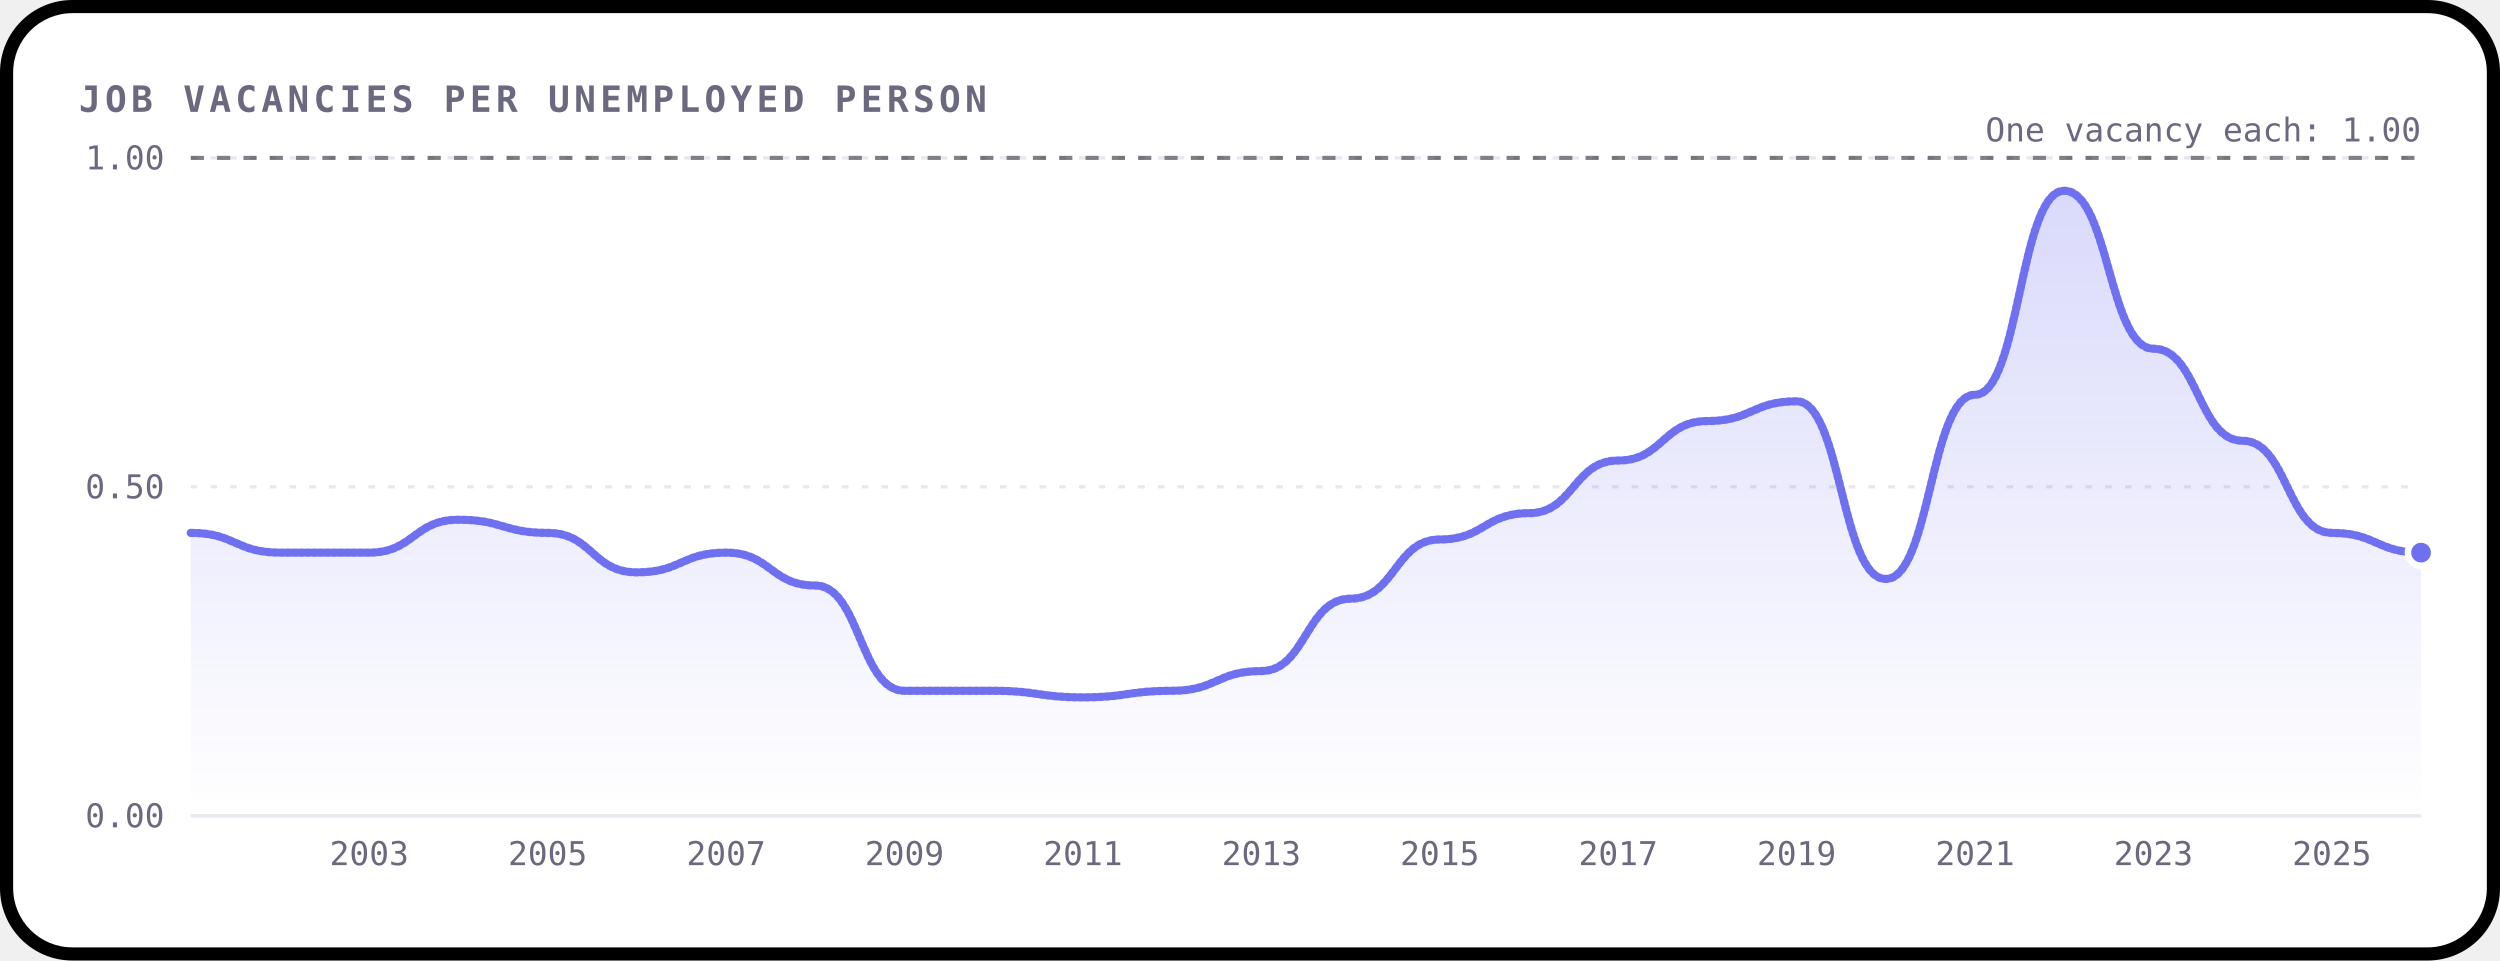
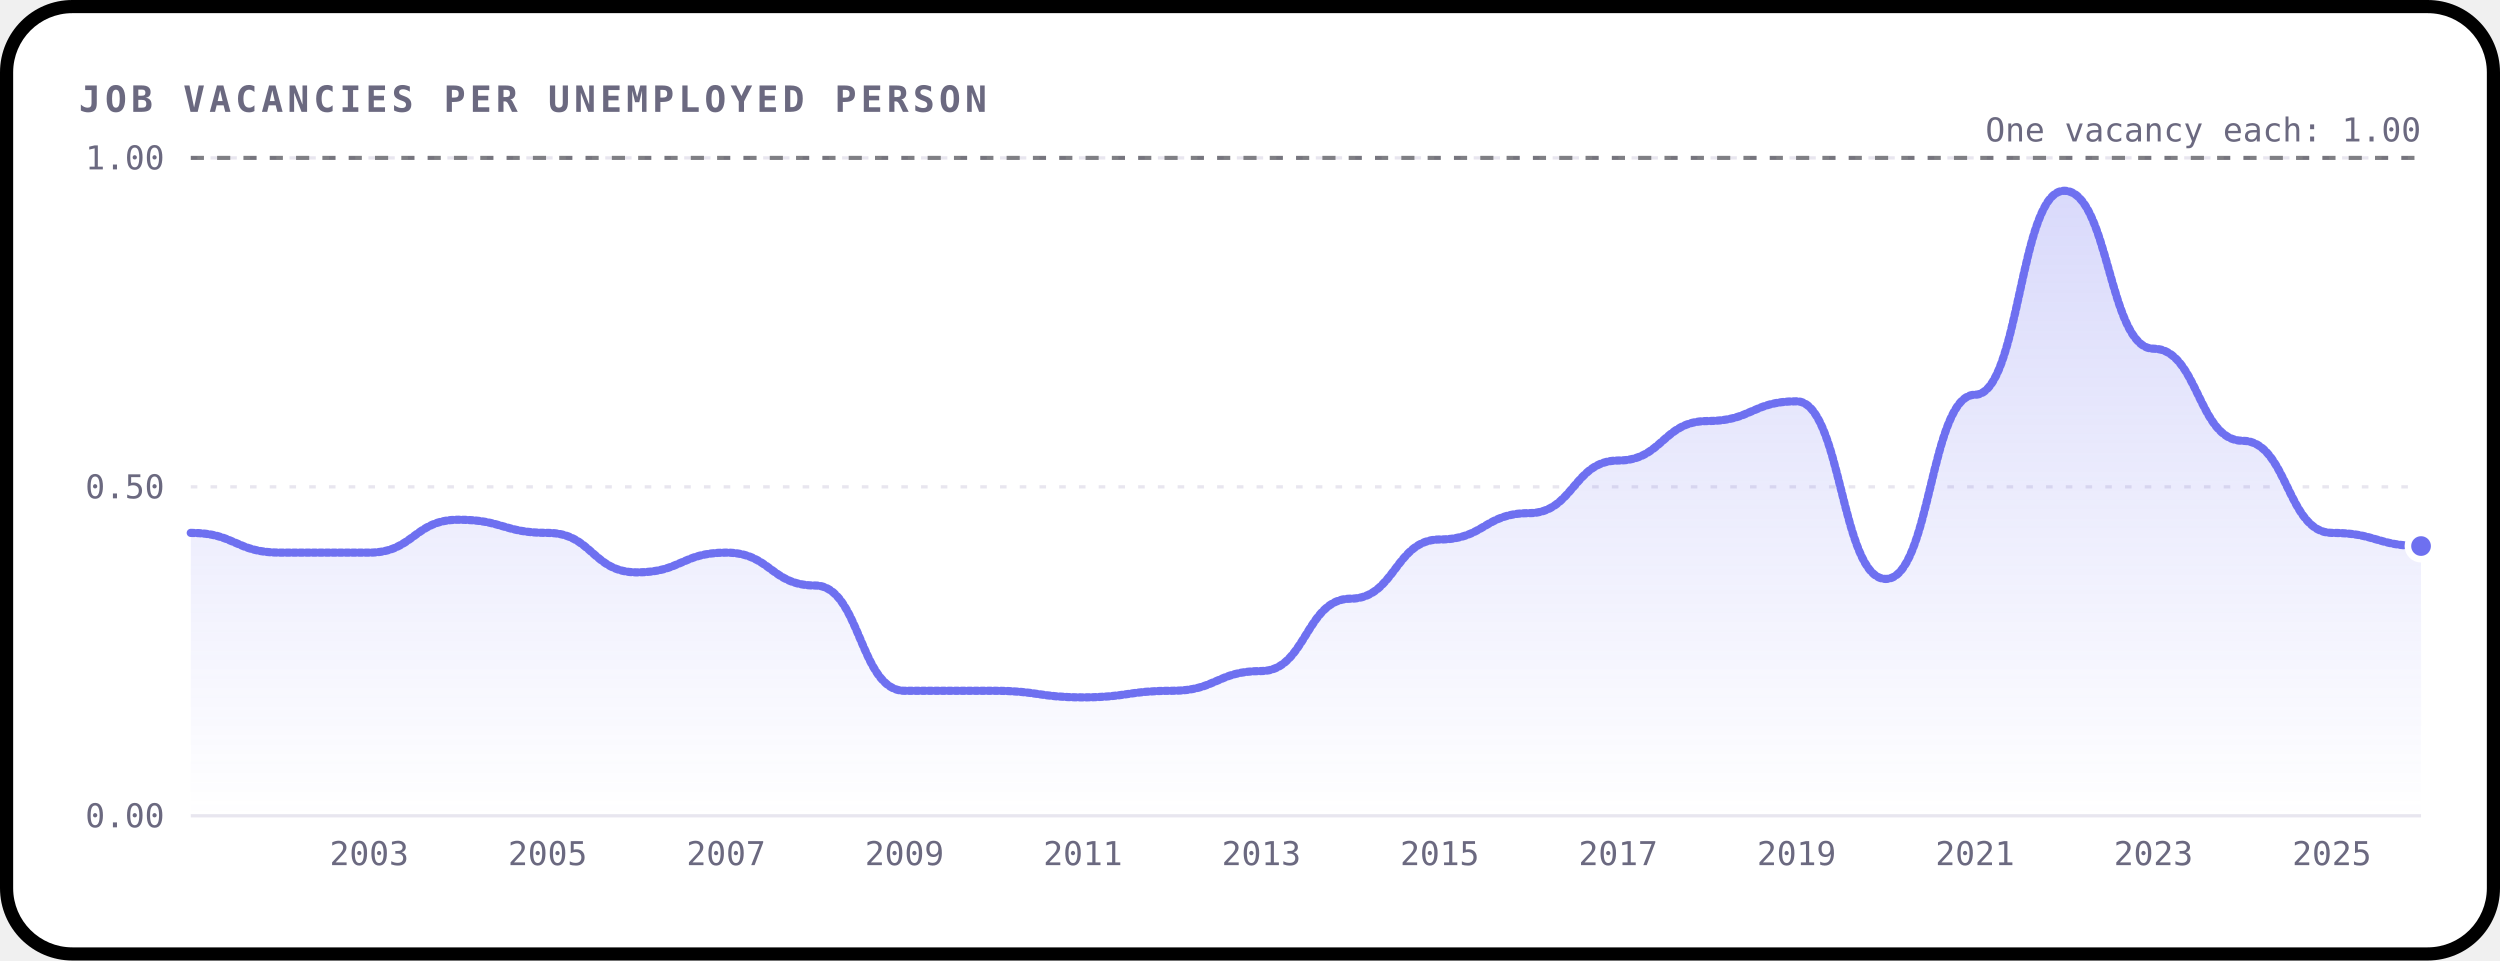
<svg xmlns="http://www.w3.org/2000/svg" viewBox="0 0 760 292" width="760" height="292" role="img" aria-label="Job vacancies per unemployed person: 1 series over 26 points">
  <rect width="760" height="292" rx="22" fill="#000000" />
  <rect x="4" y="4" width="752" height="284" rx="18" fill="#ffffff" />
  <text x="24" y="34" fill="#6b6980" font-family="ui-monospace,SFMono-Regular,Menlo,Consolas,monospace" font-size="11" font-weight="600" letter-spacing="1.3">JOB VACANCIES PER UNEMPLOYED PERSON</text>
  <line x1="58" x2="736" y1="248" y2="248" stroke="#e8e6ef" />
  <text x="50" y="251.5" fill="#6b6980" font-family="ui-monospace,SFMono-Regular,Menlo,Consolas,monospace" font-size="10" text-anchor="end">0.00</text>
  <line x1="58" x2="736" y1="148" y2="148" stroke="#e8e6ef" stroke-dasharray="2 4" />
  <text x="50" y="151.5" fill="#6b6980" font-family="ui-monospace,SFMono-Regular,Menlo,Consolas,monospace" font-size="10" text-anchor="end">0.50</text>
  <line x1="58" x2="736" y1="48" y2="48" stroke="#e8e6ef" stroke-dasharray="2 4" />
  <text x="50" y="51.5" fill="#6b6980" font-family="ui-monospace,SFMono-Regular,Menlo,Consolas,monospace" font-size="10" text-anchor="end">1.00</text>
  <text x="58" y="263" fill="#6b6980" font-family="ui-monospace,SFMono-Regular,Menlo,Consolas,monospace" font-size="10" text-anchor="start" />
  <text x="112.24" y="263" fill="#6b6980" font-family="ui-monospace,SFMono-Regular,Menlo,Consolas,monospace" font-size="10" text-anchor="middle">2003</text>
  <text x="166.48" y="263" fill="#6b6980" font-family="ui-monospace,SFMono-Regular,Menlo,Consolas,monospace" font-size="10" text-anchor="middle">2005</text>
  <text x="220.72" y="263" fill="#6b6980" font-family="ui-monospace,SFMono-Regular,Menlo,Consolas,monospace" font-size="10" text-anchor="middle">2007</text>
  <text x="274.96" y="263" fill="#6b6980" font-family="ui-monospace,SFMono-Regular,Menlo,Consolas,monospace" font-size="10" text-anchor="middle">2009</text>
  <text x="329.2" y="263" fill="#6b6980" font-family="ui-monospace,SFMono-Regular,Menlo,Consolas,monospace" font-size="10" text-anchor="middle">2011</text>
  <text x="383.44" y="263" fill="#6b6980" font-family="ui-monospace,SFMono-Regular,Menlo,Consolas,monospace" font-size="10" text-anchor="middle">2013</text>
  <text x="437.68" y="263" fill="#6b6980" font-family="ui-monospace,SFMono-Regular,Menlo,Consolas,monospace" font-size="10" text-anchor="middle">2015</text>
  <text x="491.92" y="263" fill="#6b6980" font-family="ui-monospace,SFMono-Regular,Menlo,Consolas,monospace" font-size="10" text-anchor="middle">2017</text>
  <text x="546.16" y="263" fill="#6b6980" font-family="ui-monospace,SFMono-Regular,Menlo,Consolas,monospace" font-size="10" text-anchor="middle">2019</text>
  <text x="600.4" y="263" fill="#6b6980" font-family="ui-monospace,SFMono-Regular,Menlo,Consolas,monospace" font-size="10" text-anchor="middle">2021</text>
  <text x="654.64" y="263" fill="#6b6980" font-family="ui-monospace,SFMono-Regular,Menlo,Consolas,monospace" font-size="10" text-anchor="middle">2023</text>
  <text x="708.88" y="263" fill="#6b6980" font-family="ui-monospace,SFMono-Regular,Menlo,Consolas,monospace" font-size="10" text-anchor="middle">2025</text>
  <defs>
-     <linearGradient id="bzcg84l5z" x1="0" y1="0" x2="0" y2="1">
+     <linearGradient id="bzcg01vpisc1" x1="0" y1="0" x2="0" y2="1">
      <stop offset="0" stop-color="#6E70F0" stop-opacity=".26" />
      <stop offset="1" stop-color="#6E70F0" stop-opacity="0" />
    </linearGradient>
  </defs>
-   <path d="M58,162C71.56,162 71.56,168 85.12,168C98.68,168 98.68,168 112.24,168C125.8,168 125.8,158 139.36,158C152.92,158 152.92,162 166.48,162C180.04,162 180.04,174 193.6,174C207.16,174 207.16,168 220.72,168C234.28,168 234.28,178 247.84,178C261.4,178 261.4,210 274.96,210C288.52,210 288.52,210 302.08,210C315.64,210 315.64,212 329.2,212C342.76,212 342.76,210 356.32,210C369.88,210 369.88,204 383.44,204C397,204 397,182 410.56,182C424.12,182 424.12,164 437.68,164C451.24,164 451.24,156 464.8,156C478.36,156 478.36,140 491.92,140C505.48,140 505.48,128 519.04,128C532.6,128 532.6,122 546.16,122C559.72,122 559.72,176 573.28,176C586.84,176 586.84,120 600.4,120C613.96,120 613.96,58 627.52,58C641.08,58 641.08,106 654.64,106C668.2,106 668.2,134 681.76,134C695.32,134 695.32,162 708.88,162C722.44,162 722.44,168 736,168L736,248L58,248Z" fill="url(#bzcg84l5z)" />
-   <path d="M58,162C71.56,162 71.56,168 85.12,168C98.68,168 98.68,168 112.24,168C125.8,168 125.8,158 139.36,158C152.92,158 152.92,162 166.48,162C180.04,162 180.04,174 193.6,174C207.16,174 207.16,168 220.72,168C234.28,168 234.28,178 247.84,178C261.4,178 261.4,210 274.96,210C288.52,210 288.52,210 302.08,210C315.64,210 315.64,212 329.2,212C342.76,212 342.76,210 356.32,210C369.88,210 369.88,204 383.44,204C397,204 397,182 410.56,182C424.12,182 424.12,164 437.68,164C451.24,164 451.24,156 464.8,156C478.36,156 478.36,140 491.92,140C505.48,140 505.48,128 519.04,128C532.6,128 532.6,122 546.16,122C559.72,122 559.72,176 573.28,176C586.84,176 586.84,120 600.4,120C613.96,120 613.96,58 627.52,58C641.08,58 641.08,106 654.64,106C668.2,106 668.2,134 681.76,134C695.32,134 695.32,162 708.88,162C722.44,162 722.44,168 736,168" fill="none" stroke="#6E70F0" stroke-width="2.5" stroke-linecap="round" stroke-linejoin="round" pathLength="1" style="stroke-dasharray:1" />
-   <circle cx="736" cy="168" r="4" fill="#6E70F0" stroke="#ffffff" stroke-width="2" />
+   <path d="M58,162C71.56,162 71.56,168 85.12,168C98.68,168 98.68,168 112.24,168C125.8,168 125.8,158 139.36,158C152.92,158 152.92,162 166.48,162C180.04,162 180.04,174 193.6,174C207.16,174 207.16,168 220.72,168C234.28,168 234.28,178 247.84,178C261.4,178 261.4,210 274.96,210C288.52,210 288.52,210 302.08,210C315.64,210 315.64,212 329.2,212C342.76,212 342.76,210 356.32,210C369.88,210 369.88,204 383.44,204C397,204 397,182 410.56,182C424.12,182 424.12,164 437.68,164C451.24,164 451.24,156 464.8,156C478.36,156 478.36,140 491.92,140C505.48,140 505.48,128 519.04,128C532.6,128 532.6,122 546.16,122C559.72,122 559.72,176 573.28,176C586.84,176 586.84,120 600.4,120C613.96,120 613.96,58 627.52,58C641.08,58 641.08,106 654.64,106C668.2,106 668.2,134 681.76,134C695.32,134 695.32,162 708.88,162C722.44,162 722.44,166 736,166L736,248L58,248Z" fill="url(#bzcg01vpisc1)" />
+   <path d="M58,162C71.56,162 71.56,168 85.12,168C98.68,168 98.68,168 112.24,168C125.8,168 125.8,158 139.36,158C152.92,158 152.92,162 166.48,162C180.04,162 180.04,174 193.6,174C207.16,174 207.16,168 220.72,168C234.28,168 234.28,178 247.84,178C261.4,178 261.4,210 274.96,210C288.52,210 288.52,210 302.08,210C315.64,210 315.64,212 329.2,212C342.76,212 342.76,210 356.32,210C369.88,210 369.88,204 383.44,204C397,204 397,182 410.56,182C424.12,182 424.12,164 437.68,164C451.24,164 451.24,156 464.8,156C478.36,156 478.36,140 491.92,140C505.48,140 505.48,128 519.04,128C532.6,128 532.6,122 546.16,122C559.72,122 559.72,176 573.28,176C586.84,176 586.84,120 600.4,120C613.96,120 613.96,58 627.52,58C641.08,58 641.08,106 654.64,106C668.2,106 668.2,134 681.76,134C695.32,134 695.32,162 708.88,162C722.44,162 722.44,166 736,166" fill="none" stroke="#6E70F0" stroke-width="2.5" stroke-linecap="round" stroke-linejoin="round" pathLength="1" style="stroke-dasharray:1" />
+   <circle cx="736" cy="166" r="4" fill="#6E70F0" stroke="#ffffff" stroke-width="2" />
  <line x1="58" x2="736" y1="48" y2="48" stroke="#17161f" stroke-opacity=".55" stroke-width="1.25" stroke-dasharray="4 4" />
  <text x="736" y="43" fill="#6b6980" font-family="ui-monospace,SFMono-Regular,Menlo,Consolas,monospace" font-size="10" text-anchor="end">One vacancy each: 1.00</text>
</svg>
